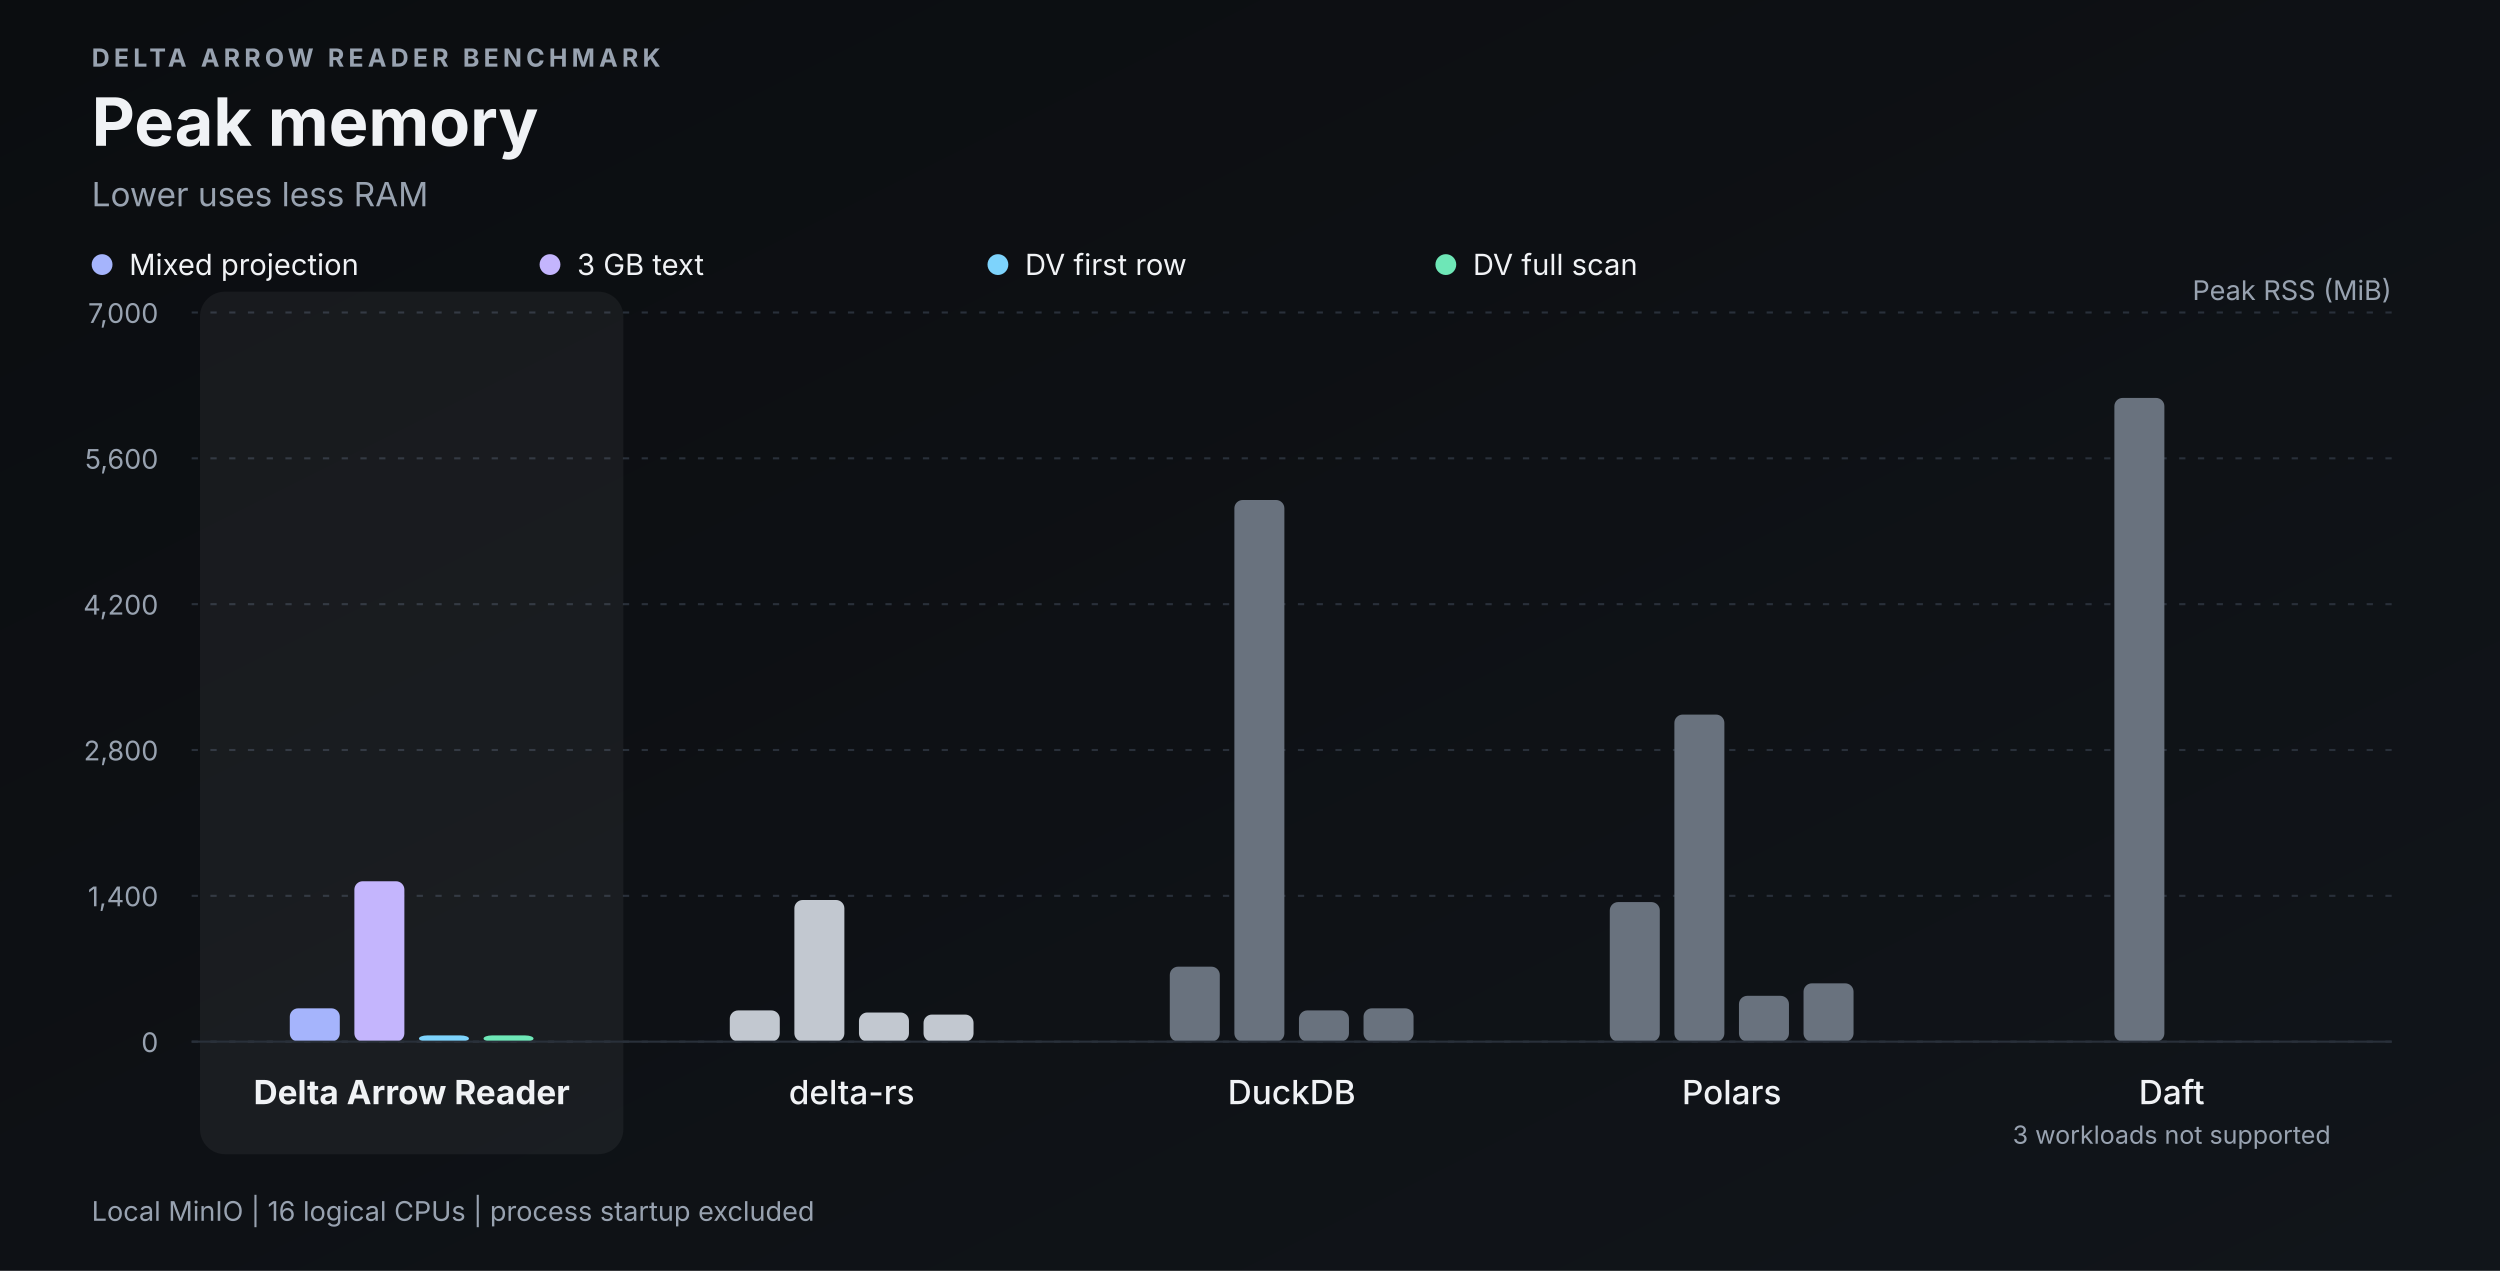
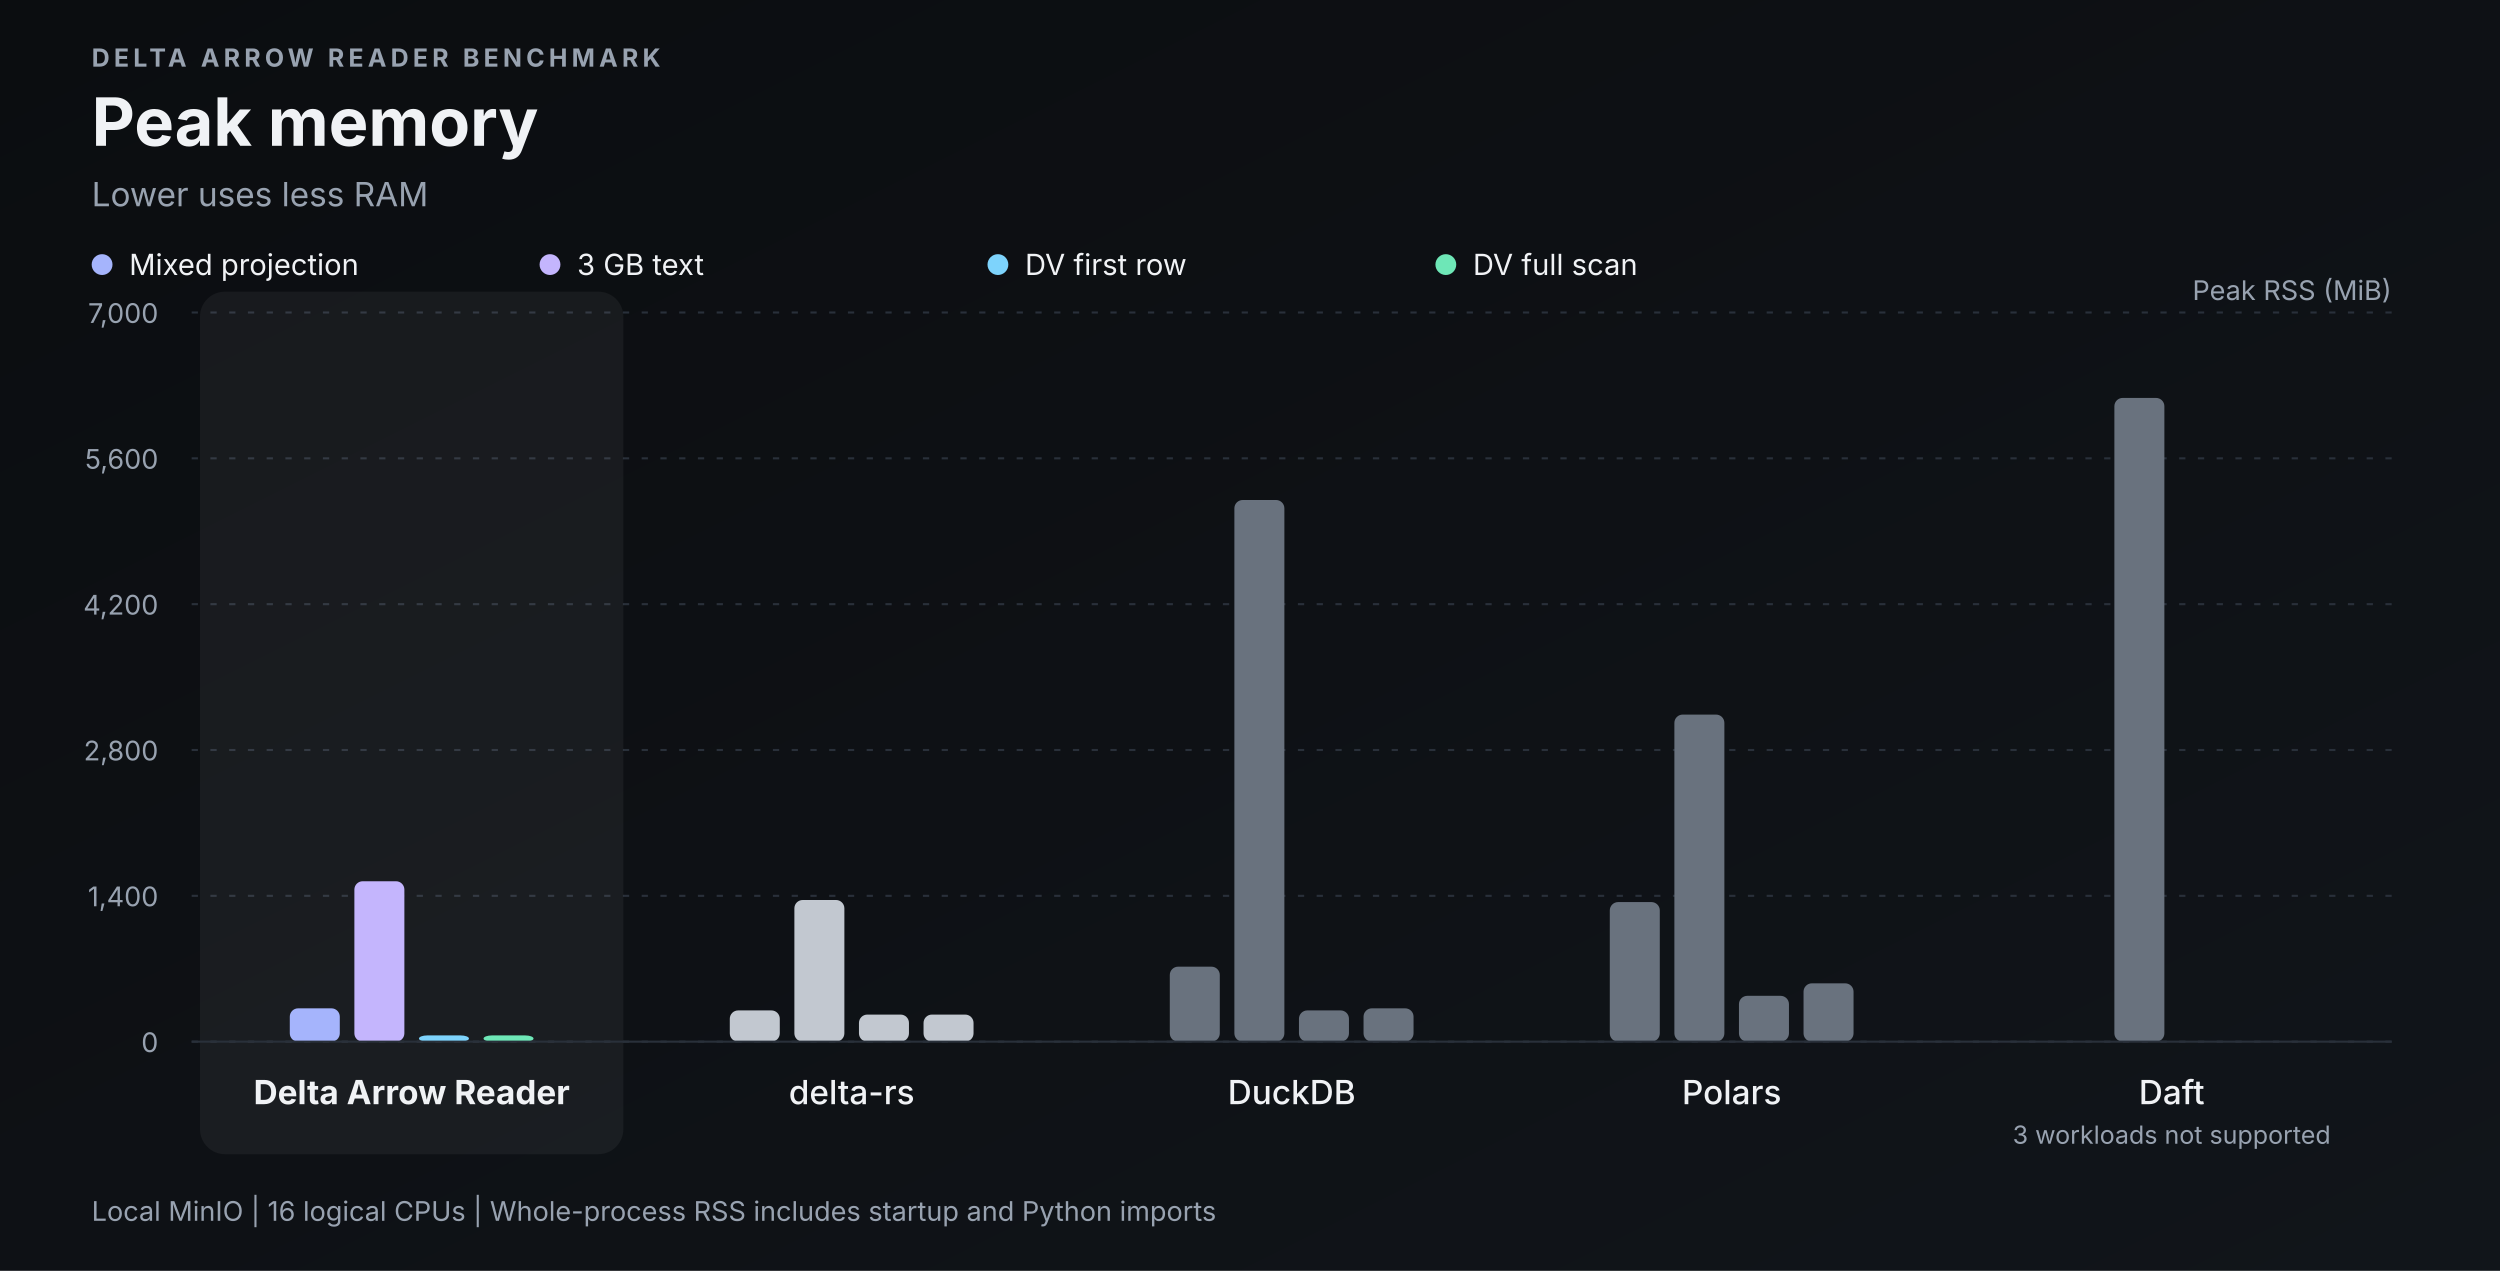
<svg xmlns="http://www.w3.org/2000/svg" width="1200" height="610" viewBox="0 0 1200 610" role="img" aria-labelledby="title description">
  <style>text{font-family:Inter,ui-sans-serif,-apple-system,BlinkMacSystemFont,"Segoe UI",sans-serif}</style>
  <defs>
    <linearGradient id="page" x1="0" y1="0" x2="1" y2="1">
      <stop offset="0" stop-color="#0b0d10" />
      <stop offset="1" stop-color="#11151a" />
    </linearGradient>
  </defs>
  <rect width="1200" height="610" fill="url(#page)" />
  <text x="44" y="32" fill="#98a2b0" font-size="12" font-weight="700" letter-spacing="2">DELTA ARROW READER BENCHMARK</text>
  <text x="44" y="70" fill="#f0f2f5" font-size="32" font-weight="700">Peak memory</text>
  <text x="44" y="99" fill="#98a2b0" font-size="16">Lower uses less RAM</text>
  <circle cx="49" cy="127" r="5" fill="#a5b4fc" />
  <text x="62" y="132" fill="#f0f2f5" font-size="14">Mixed projection</text>
  <circle cx="264" cy="127" r="5" fill="#c4b5fd" />
  <text x="277" y="132" fill="#f0f2f5" font-size="14">3 GB text</text>
  <circle cx="479" cy="127" r="5" fill="#7dd3fc" />
  <text x="492" y="132" fill="#f0f2f5" font-size="14">DV first row</text>
  <circle cx="694" cy="127" r="5" fill="#6ee7b7" />
  <text x="707" y="132" fill="#f0f2f5" font-size="14">DV full scan</text>
  <line x1="92" y1="500.0" x2="1148" y2="500.0" stroke="#29303a" stroke-dasharray="3 6" />
  <text x="76" y="505.0" text-anchor="end" fill="#98a2b0" font-size="13">0</text>
  <line x1="92" y1="430.0" x2="1148" y2="430.0" stroke="#29303a" stroke-dasharray="3 6" />
  <text x="76" y="435.0" text-anchor="end" fill="#98a2b0" font-size="13">1,400</text>
  <line x1="92" y1="360.0" x2="1148" y2="360.0" stroke="#29303a" stroke-dasharray="3 6" />
  <text x="76" y="365.0" text-anchor="end" fill="#98a2b0" font-size="13">2,800</text>
  <line x1="92" y1="290.0" x2="1148" y2="290.0" stroke="#29303a" stroke-dasharray="3 6" />
  <text x="76" y="295.0" text-anchor="end" fill="#98a2b0" font-size="13">4,200</text>
  <line x1="92" y1="220.0" x2="1148" y2="220.0" stroke="#29303a" stroke-dasharray="3 6" />
  <text x="76" y="225.0" text-anchor="end" fill="#98a2b0" font-size="13">5,600</text>
  <line x1="92" y1="150.0" x2="1148" y2="150.0" stroke="#29303a" stroke-dasharray="3 6" />
  <text x="76" y="155.0" text-anchor="end" fill="#98a2b0" font-size="13">7,000</text>
  <rect x="96" y="140" width="203.2" height="414" rx="12" fill="#f0f2f5" fill-opacity="0.055" />
  <text x="197.6" y="530" text-anchor="middle" fill="#f0f2f5" font-size="16" font-weight="700">Delta Arrow Reader</text>
  <rect x="139.1" y="484" width="24" height="16" rx="4" fill="#a5b4fc" />
  <rect x="170.1" y="423" width="24" height="77" rx="4" fill="#c4b5fd" />
  <rect x="201.1" y="497" width="24" height="3" rx="4" fill="#7dd3fc" />
  <rect x="232.1" y="497" width="24" height="3" rx="4" fill="#6ee7b7" />
  <text x="408.8" y="530" text-anchor="middle" fill="#f0f2f5" font-size="16" font-weight="500">delta-rs</text>
  <rect x="350.3" y="485" width="24" height="15" rx="4" fill="#c2c8d0" />
  <rect x="381.3" y="432" width="24" height="68" rx="4" fill="#c2c8d0" />
-   <rect x="412.3" y="486" width="24" height="14" rx="4" fill="#c2c8d0" />
+   <rect x="412.3" y="487" width="24" height="13" rx="4" fill="#c2c8d0" />
  <rect x="443.3" y="487" width="24" height="13" rx="4" fill="#c2c8d0" />
  <text x="620.0" y="530" text-anchor="middle" fill="#f0f2f5" font-size="16" font-weight="500">DuckDB</text>
  <rect x="561.5" y="464" width="24" height="36" rx="4" fill="#69727e" />
  <rect x="592.5" y="240" width="24" height="260" rx="4" fill="#69727e" />
  <rect x="623.5" y="485" width="24" height="15" rx="4" fill="#69727e" />
  <rect x="654.5" y="484" width="24" height="16" rx="4" fill="#69727e" />
  <text x="831.2" y="530" text-anchor="middle" fill="#f0f2f5" font-size="16" font-weight="500">Polars</text>
  <rect x="772.7" y="433" width="24" height="67" rx="4" fill="#69727e" />
  <rect x="803.7" y="343" width="24" height="157" rx="4" fill="#69727e" />
  <rect x="834.7" y="478" width="24" height="22" rx="4" fill="#69727e" />
  <rect x="865.7" y="472" width="24" height="28" rx="4" fill="#69727e" />
  <text x="1042.4" y="530" text-anchor="middle" fill="#f0f2f5" font-size="16" font-weight="500">Daft</text>
  <text x="1042.4" y="549" text-anchor="middle" fill="#98a2b0" font-size="12">3 workloads not supported</text>
  <rect x="1014.9" y="191" width="24" height="309" rx="4" fill="#69727e" />
  <line x1="92" y1="500" x2="1148" y2="500" stroke="#29303a" />
  <text x="1148" y="144" text-anchor="end" fill="#98a2b0" font-size="13">Peak RSS (MiB)</text>
-   <text x="44" y="586" fill="#98a2b0" font-size="13">Local MinIO | 16 logical CPUs | process startup excluded</text>
+   <text x="44" y="586" fill="#98a2b0" font-size="13">Local MinIO | 16 logical CPUs | Whole-process RSS includes startup and Python imports</text>
</svg>
